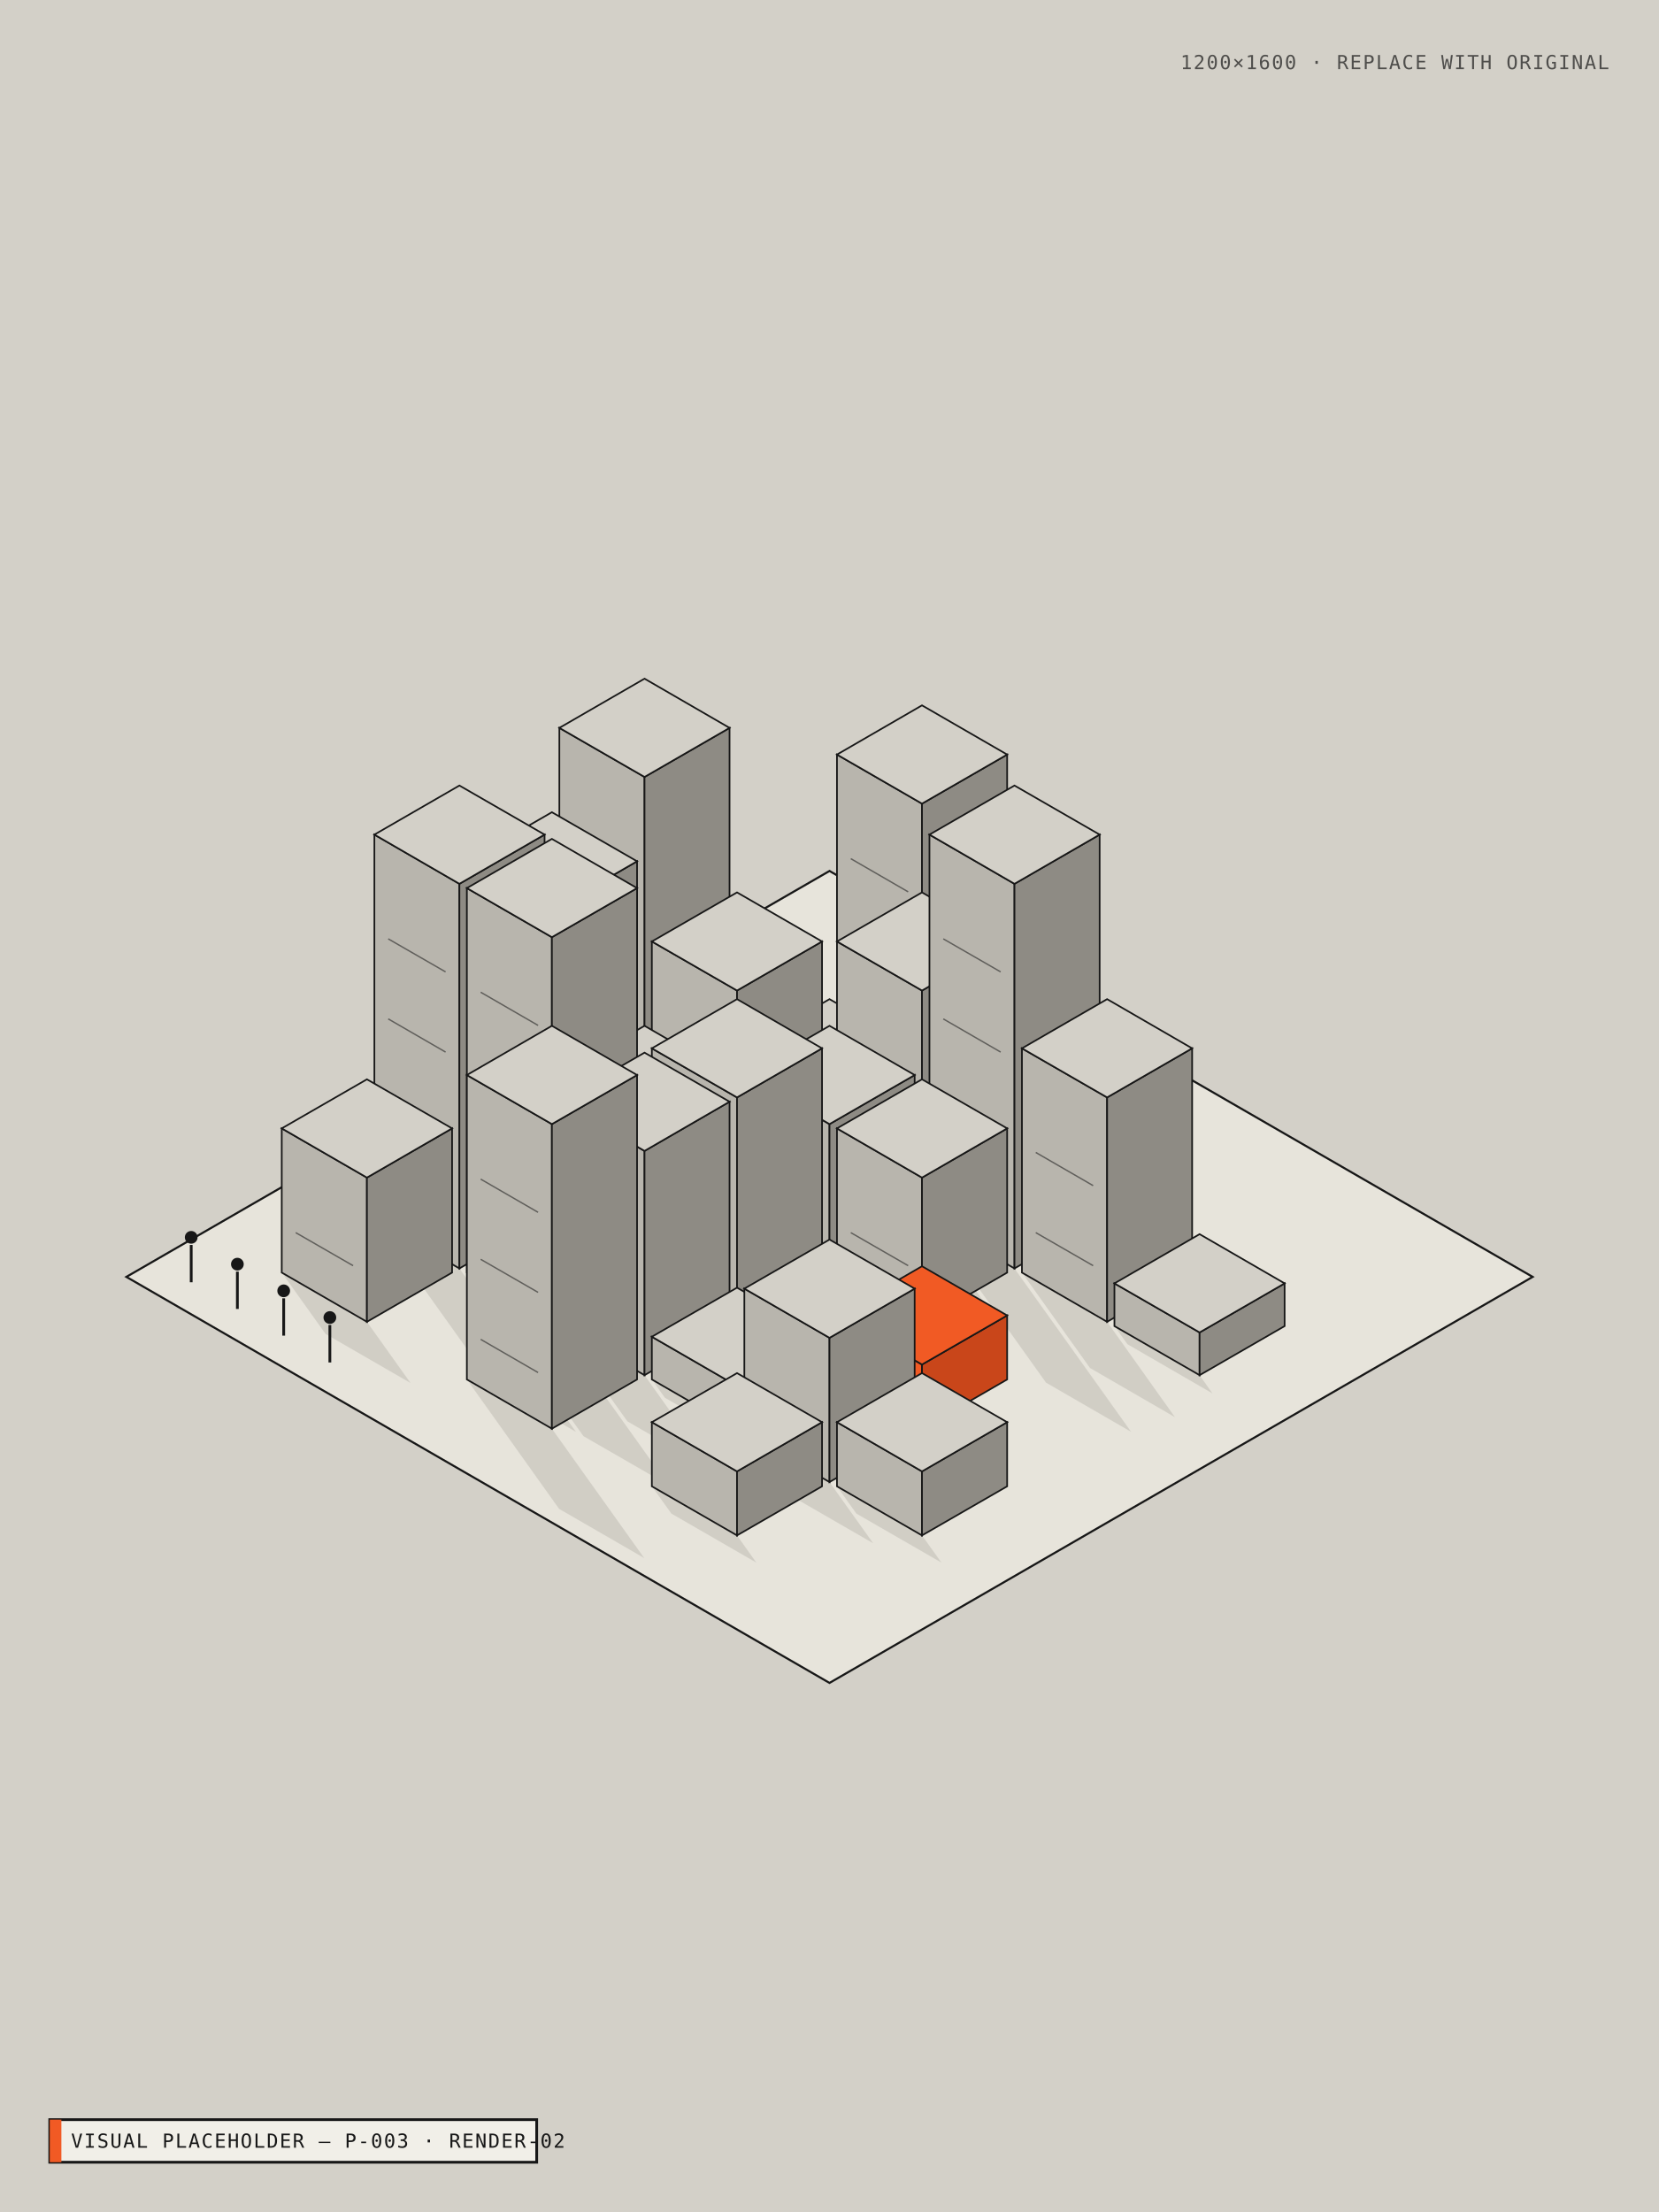
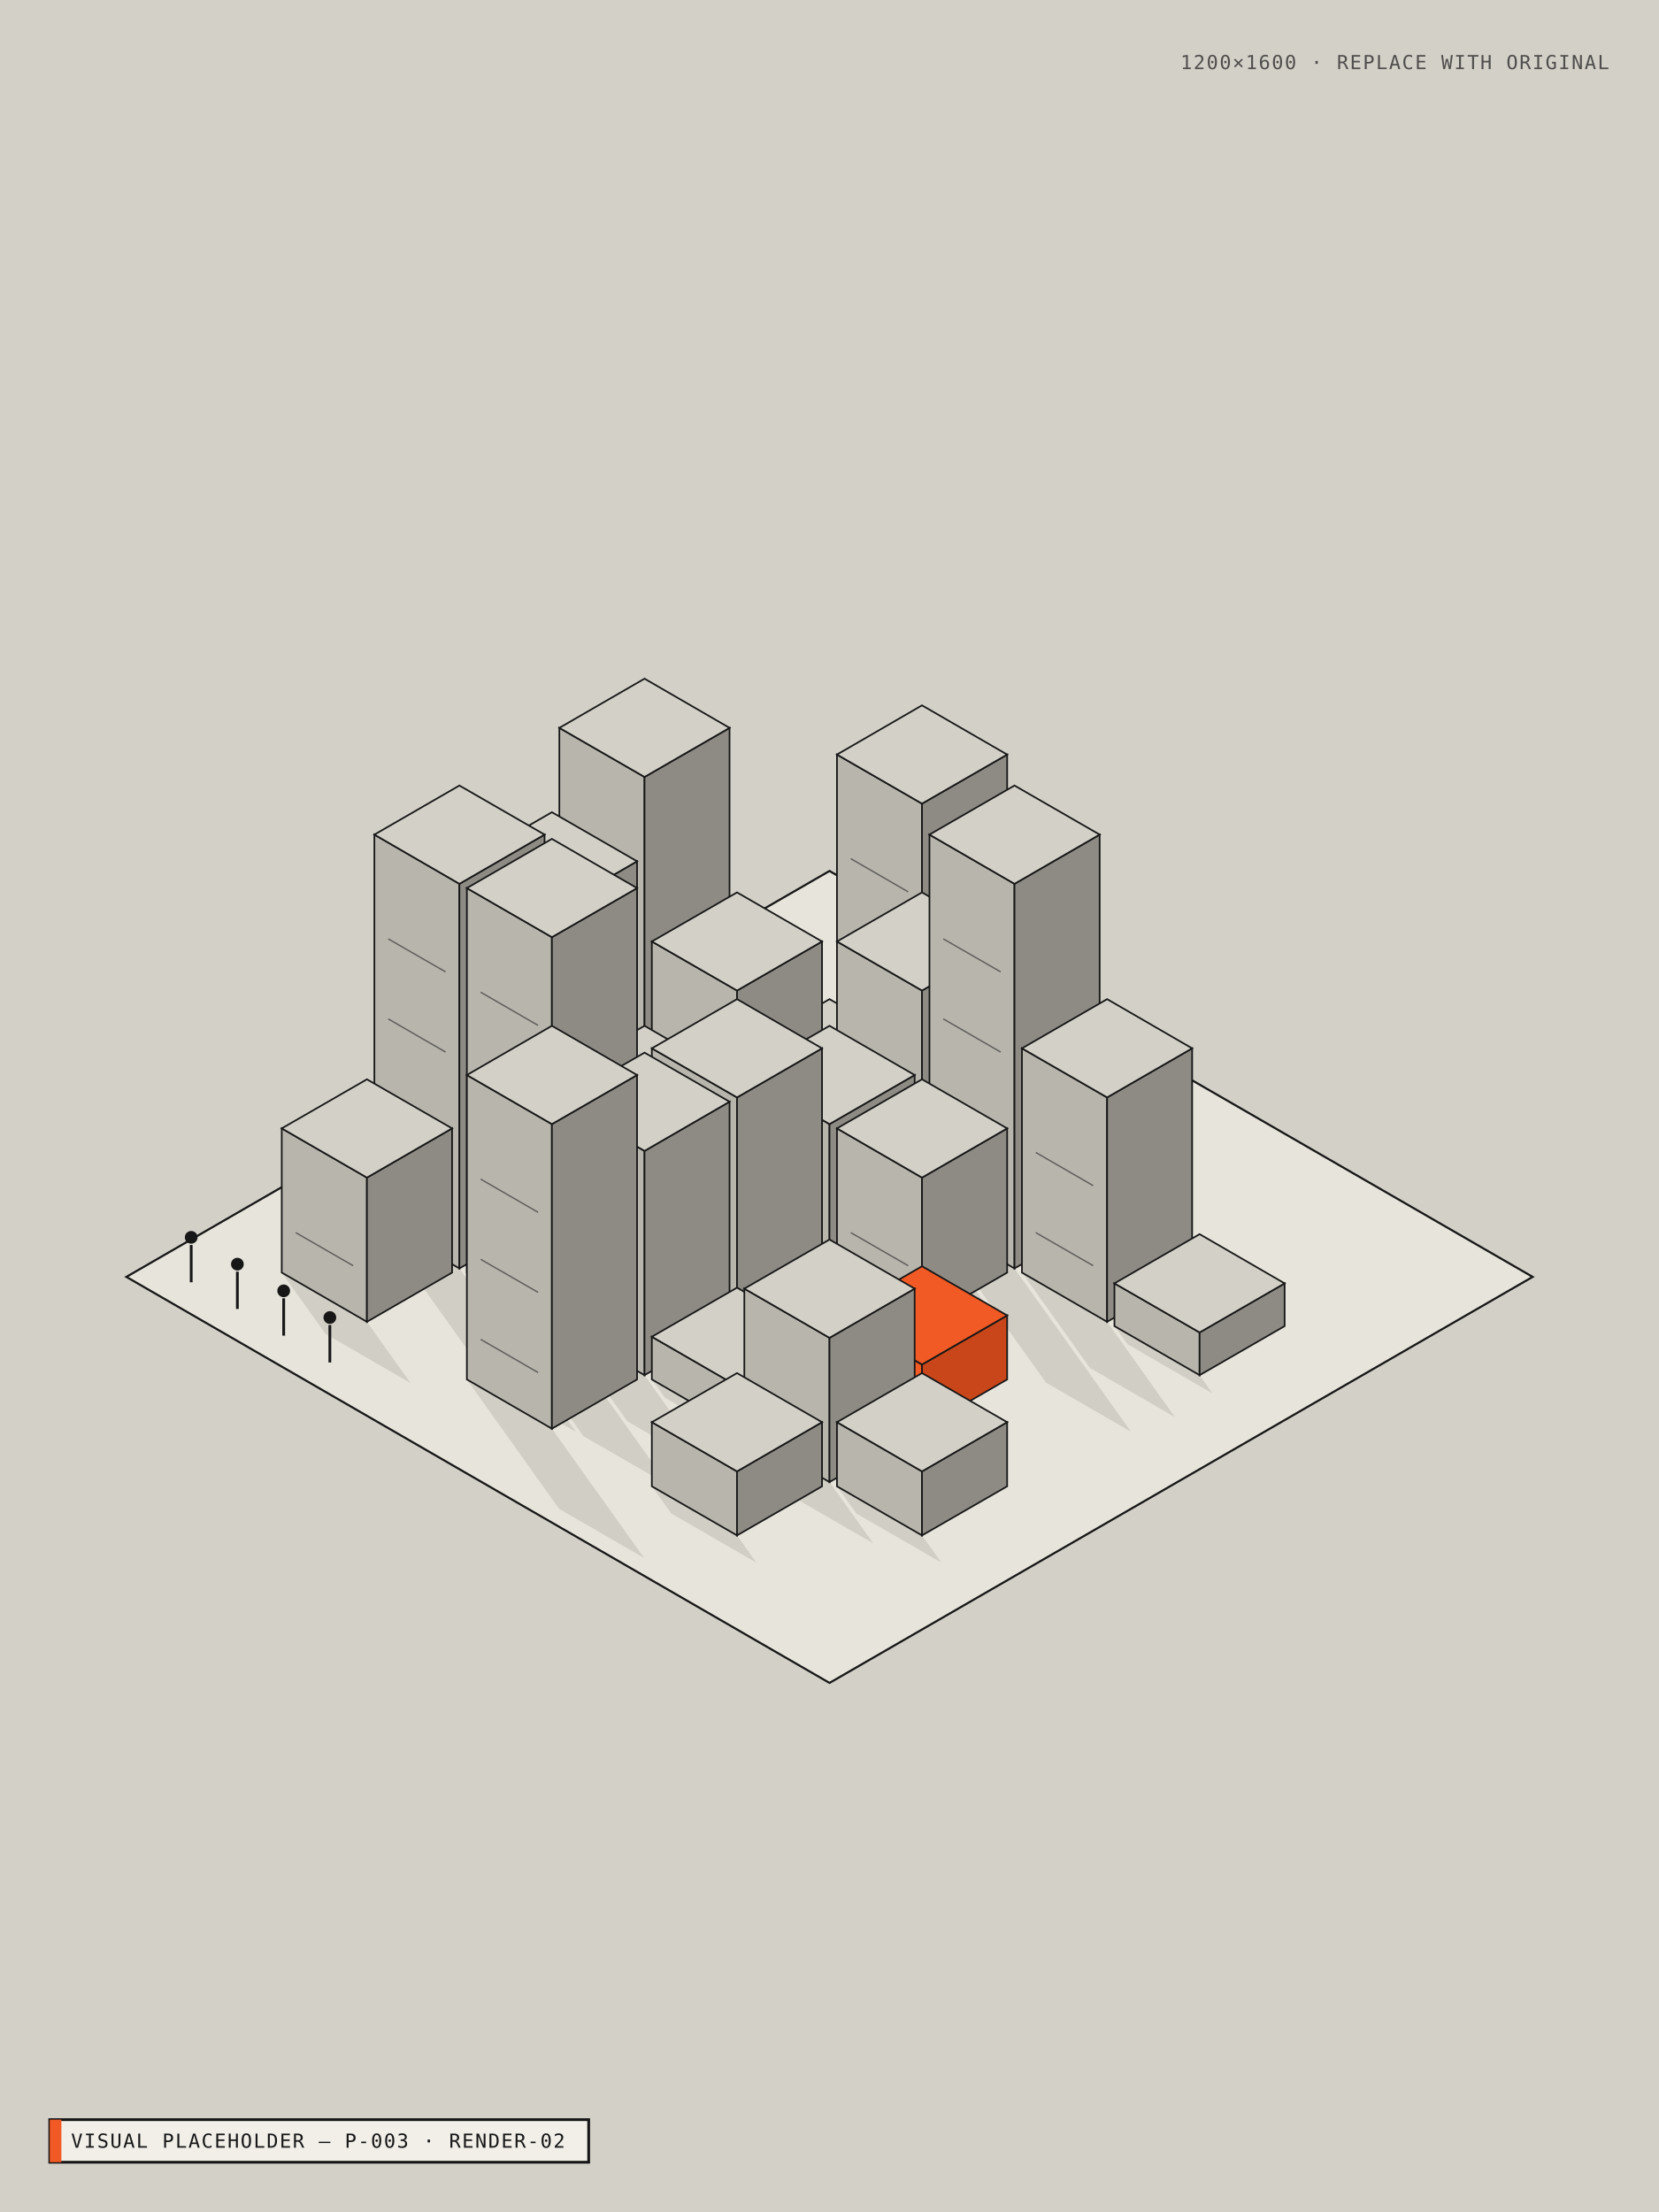
<svg xmlns="http://www.w3.org/2000/svg" viewBox="0 0 1200 1600" width="1200" height="1600">
  <rect width="1200" height="1600" fill="#D3D0C8" />
  <polygon points="600,630 1108.6,923.6 600,1217.3 91.4,923.6" fill="#E7E4DB" stroke="#171717" stroke-width="1.5" />
  <polygon points="605.4,766 666.9,801.5 733.7,895.1 672.1,859.6" fill="#6F6C66" opacity=".18" />
  <polygon points="605.4,766 666.9,801.5 666.9,581.3 605.4,545.8" fill="#B8B5AD" stroke="#171717" stroke-width="1.2" />
  <polygon points="728.5,766 666.9,801.5 666.9,581.3 728.5,545.8" fill="#8E8B84" stroke="#171717" stroke-width="1.2" />
  <polygon points="666.9,510.2 728.5,545.8 666.9,581.3 605.4,545.8" fill="#D3D0C8" stroke="#171717" stroke-width="1.2" />
  <line x1="615.4" y1="737" x2="656.9" y2="761" stroke="#171717" stroke-width="1" opacity=".55" />
  <line x1="615.4" y1="679.1" x2="656.9" y2="703" stroke="#171717" stroke-width="1" opacity=".55" />
  <line x1="615.4" y1="621.1" x2="656.9" y2="645.1" stroke="#171717" stroke-width="1" opacity=".55" />
  <polygon points="404.6,804.6 466.2,840.2 550.5,958.4 488.9,922.9" fill="#6F6C66" opacity=".18" />
  <polygon points="404.6,804.6 466.2,840.2 466.2,562 404.6,526.5" fill="#B8B5AD" stroke="#171717" stroke-width="1.2" />
  <polygon points="527.7,804.6 466.2,840.2 466.2,562 527.7,526.5" fill="#8E8B84" stroke="#171717" stroke-width="1.2" />
  <polygon points="466.2,490.9 527.7,526.5 466.2,562 404.6,526.5" fill="#D3D0C8" stroke="#171717" stroke-width="1.2" />
  <line x1="414.6" y1="775.7" x2="456.1" y2="799.6" stroke="#171717" stroke-width="1" opacity=".55" />
  <line x1="414.6" y1="717.7" x2="456.1" y2="741.7" stroke="#171717" stroke-width="1" opacity=".55" />
  <line x1="414.6" y1="659.8" x2="456.1" y2="683.7" stroke="#171717" stroke-width="1" opacity=".55" />
  <line x1="414.6" y1="601.8" x2="456.1" y2="625.8" stroke="#171717" stroke-width="1" opacity=".55" />
  <polygon points="538.4,804.6 600,840.2 614.1,859.9 552.5,824.3" fill="#6F6C66" opacity=".18" />
  <polygon points="538.4,804.6 600,840.2 600,793.8 538.4,758.3" fill="#B8B5AD" stroke="#171717" stroke-width="1.2" />
  <polygon points="661.6,804.6 600,840.2 600,793.8 661.6,758.3" fill="#8E8B84" stroke="#171717" stroke-width="1.2" />
  <polygon points="600,722.7 661.6,758.3 600,793.8 538.4,758.3" fill="#D3D0C8" stroke="#171717" stroke-width="1.2" />
  <polygon points="672.3,804.6 733.8,840.2 747.9,859.9 686.3,824.3" fill="#6F6C66" opacity=".18" />
  <polygon points="672.3,804.6 733.8,840.2 733.8,793.8 672.3,758.3" fill="#B8B5AD" stroke="#171717" stroke-width="1.2" />
  <polygon points="795.4,804.6 733.8,840.2 733.8,793.8 795.4,758.3" fill="#8E8B84" stroke="#171717" stroke-width="1.2" />
  <polygon points="733.8,722.7 795.4,758.3 733.8,793.8 672.3,758.3" fill="#D3D0C8" stroke="#171717" stroke-width="1.2" />
  <polygon points="337.7,843.3 399.2,878.8 466,972.4 404.4,936.9" fill="#6F6C66" opacity=".18" />
  <polygon points="337.7,843.3 399.2,878.8 399.2,658.6 337.7,623" fill="#B8B5AD" stroke="#171717" stroke-width="1.2" />
  <polygon points="460.8,843.3 399.2,878.8 399.2,658.6 460.8,623" fill="#8E8B84" stroke="#171717" stroke-width="1.2" />
  <polygon points="399.2,587.5 460.8,623 399.2,658.6 337.7,623" fill="#D3D0C8" stroke="#171717" stroke-width="1.2" />
  <line x1="347.7" y1="814.3" x2="389.2" y2="838.3" stroke="#171717" stroke-width="1" opacity=".55" />
  <line x1="347.7" y1="756.3" x2="389.2" y2="780.3" stroke="#171717" stroke-width="1" opacity=".55" />
  <line x1="347.7" y1="698.4" x2="389.2" y2="722.3" stroke="#171717" stroke-width="1" opacity=".55" />
  <polygon points="471.5,843.3 533.1,878.8 582.3,947.8 520.7,912.2" fill="#6F6C66" opacity=".18" />
  <polygon points="471.5,843.3 533.1,878.8 533.1,716.5 471.5,681" fill="#B8B5AD" stroke="#171717" stroke-width="1.2" />
  <polygon points="594.6,843.3 533.1,878.8 533.1,716.5 594.6,681" fill="#8E8B84" stroke="#171717" stroke-width="1.2" />
  <polygon points="533.1,645.5 594.6,681 533.1,716.5 471.5,681" fill="#D3D0C8" stroke="#171717" stroke-width="1.2" />
  <line x1="481.6" y1="814.3" x2="523" y2="838.3" stroke="#171717" stroke-width="1" opacity=".55" />
  <line x1="481.6" y1="756.3" x2="523" y2="780.3" stroke="#171717" stroke-width="1" opacity=".55" />
  <polygon points="605.4,843.3 666.9,878.8 716.1,947.8 654.5,912.2" fill="#6F6C66" opacity=".18" />
  <polygon points="605.4,843.3 666.9,878.8 666.9,716.5 605.4,681" fill="#B8B5AD" stroke="#171717" stroke-width="1.2" />
  <polygon points="728.5,843.3 666.9,878.8 666.9,716.5 728.5,681" fill="#8E8B84" stroke="#171717" stroke-width="1.2" />
  <polygon points="666.9,645.5 728.5,681 666.9,716.5 605.4,681" fill="#D3D0C8" stroke="#171717" stroke-width="1.2" />
  <line x1="615.4" y1="814.3" x2="656.9" y2="838.3" stroke="#171717" stroke-width="1" opacity=".55" />
  <line x1="615.4" y1="756.3" x2="656.9" y2="780.3" stroke="#171717" stroke-width="1" opacity=".55" />
  <polygon points="270.8,881.9 332.3,917.5 416.6,1035.7 355.1,1000.1" fill="#6F6C66" opacity=".18" />
  <polygon points="270.8,881.9 332.3,917.5 332.3,639.3 270.8,603.7" fill="#B8B5AD" stroke="#171717" stroke-width="1.2" />
  <polygon points="393.9,881.9 332.3,917.5 332.3,639.3 393.9,603.7" fill="#8E8B84" stroke="#171717" stroke-width="1.2" />
  <polygon points="332.3,568.2 393.9,603.7 332.3,639.3 270.8,603.7" fill="#D3D0C8" stroke="#171717" stroke-width="1.2" />
  <line x1="280.8" y1="852.9" x2="322.3" y2="876.9" stroke="#171717" stroke-width="1" opacity=".55" />
  <line x1="280.8" y1="795" x2="322.3" y2="818.9" stroke="#171717" stroke-width="1" opacity=".55" />
  <line x1="280.8" y1="737" x2="322.3" y2="761" stroke="#171717" stroke-width="1" opacity=".55" />
  <line x1="280.8" y1="679.1" x2="322.3" y2="703" stroke="#171717" stroke-width="1" opacity=".55" />
  <polygon points="404.6,881.9 466.2,917.5 497.8,961.8 436.2,926.2" fill="#6F6C66" opacity=".18" />
  <polygon points="404.6,881.9 466.2,917.5 466.2,813.1 404.6,777.6" fill="#B8B5AD" stroke="#171717" stroke-width="1.2" />
  <polygon points="527.7,881.9 466.2,917.5 466.2,813.1 527.7,777.6" fill="#8E8B84" stroke="#171717" stroke-width="1.2" />
  <polygon points="466.2,742 527.7,777.6 466.2,813.1 404.6,777.6" fill="#D3D0C8" stroke="#171717" stroke-width="1.2" />
  <line x1="414.6" y1="852.9" x2="456.1" y2="876.9" stroke="#171717" stroke-width="1" opacity=".55" />
  <polygon points="538.4,881.9 600,917.5 631.6,961.8 570.1,926.2" fill="#6F6C66" opacity=".18" />
  <polygon points="538.4,881.9 600,917.5 600,813.1 538.4,777.6" fill="#B8B5AD" stroke="#171717" stroke-width="1.2" />
  <polygon points="661.6,881.9 600,917.5 600,813.1 661.6,777.6" fill="#8E8B84" stroke="#171717" stroke-width="1.2" />
  <polygon points="600,742 661.6,777.6 600,813.1 538.4,777.6" fill="#D3D0C8" stroke="#171717" stroke-width="1.2" />
  <line x1="548.5" y1="852.9" x2="590" y2="876.9" stroke="#171717" stroke-width="1" opacity=".55" />
  <polygon points="672.3,881.9 733.8,917.5 818.2,1035.7 756.6,1000.1" fill="#6F6C66" opacity=".18" />
  <polygon points="672.3,881.9 733.8,917.5 733.8,639.3 672.3,603.7" fill="#B8B5AD" stroke="#171717" stroke-width="1.2" />
  <polygon points="795.4,881.9 733.8,917.5 733.8,639.3 795.4,603.7" fill="#8E8B84" stroke="#171717" stroke-width="1.2" />
  <polygon points="733.8,568.2 795.4,603.7 733.8,639.3 672.3,603.7" fill="#D3D0C8" stroke="#171717" stroke-width="1.2" />
  <line x1="682.3" y1="852.9" x2="723.8" y2="876.9" stroke="#171717" stroke-width="1" opacity=".55" />
  <line x1="682.3" y1="795" x2="723.8" y2="818.9" stroke="#171717" stroke-width="1" opacity=".55" />
  <line x1="682.3" y1="737" x2="723.8" y2="761" stroke="#171717" stroke-width="1" opacity=".55" />
  <line x1="682.3" y1="679.1" x2="723.8" y2="703" stroke="#171717" stroke-width="1" opacity=".55" />
  <polygon points="203.8,920.5 265.4,956.1 297,1000.4 235.5,964.9" fill="#6F6C66" opacity=".18" />
  <polygon points="203.8,920.5 265.4,956.1 265.4,851.8 203.8,816.2" fill="#B8B5AD" stroke="#171717" stroke-width="1.2" />
  <polygon points="327,920.5 265.4,956.1 265.4,851.8 327,816.2" fill="#8E8B84" stroke="#171717" stroke-width="1.2" />
  <polygon points="265.4,780.7 327,816.2 265.4,851.8 203.8,816.2" fill="#D3D0C8" stroke="#171717" stroke-width="1.2" />
  <line x1="213.9" y1="891.6" x2="255.4" y2="915.5" stroke="#171717" stroke-width="1" opacity=".55" />
  <polygon points="337.7,920.5 399.2,956.1 483.6,1074.3 422,1038.8" fill="#6F6C66" opacity=".18" />
  <polygon points="337.7,920.5 399.2,956.1 399.2,677.9 337.7,642.4" fill="#B8B5AD" stroke="#171717" stroke-width="1.2" />
  <polygon points="460.8,920.5 399.2,956.1 399.2,677.9 460.8,642.4" fill="#8E8B84" stroke="#171717" stroke-width="1.2" />
  <polygon points="399.2,606.8 460.8,642.4 399.2,677.9 337.7,642.4" fill="#D3D0C8" stroke="#171717" stroke-width="1.2" />
  <line x1="347.7" y1="891.6" x2="389.2" y2="915.5" stroke="#171717" stroke-width="1" opacity=".55" />
  <line x1="347.7" y1="833.6" x2="389.2" y2="857.6" stroke="#171717" stroke-width="1" opacity=".55" />
  <line x1="347.7" y1="775.7" x2="389.2" y2="799.6" stroke="#171717" stroke-width="1" opacity=".55" />
  <line x1="347.7" y1="717.7" x2="389.2" y2="741.7" stroke="#171717" stroke-width="1" opacity=".55" />
  <polygon points="471.5,920.5 533.1,956.1 582.3,1025.1 520.7,989.5" fill="#6F6C66" opacity=".18" />
  <polygon points="471.5,920.5 533.1,956.1 533.1,793.8 471.5,758.3" fill="#B8B5AD" stroke="#171717" stroke-width="1.2" />
  <polygon points="594.6,920.5 533.1,956.1 533.1,793.8 594.6,758.3" fill="#8E8B84" stroke="#171717" stroke-width="1.2" />
  <polygon points="533.1,722.7 594.6,758.3 533.1,793.8 471.5,758.3" fill="#D3D0C8" stroke="#171717" stroke-width="1.2" />
  <line x1="481.6" y1="891.6" x2="523" y2="915.5" stroke="#171717" stroke-width="1" opacity=".55" />
  <line x1="481.6" y1="833.6" x2="523" y2="857.6" stroke="#171717" stroke-width="1" opacity=".55" />
  <polygon points="605.4,920.5 666.9,956.1 698.5,1000.4 637,964.9" fill="#6F6C66" opacity=".18" />
  <polygon points="605.4,920.5 666.9,956.1 666.9,851.8 605.4,816.2" fill="#B8B5AD" stroke="#171717" stroke-width="1.2" />
  <polygon points="728.5,920.5 666.9,956.1 666.9,851.8 728.5,816.2" fill="#8E8B84" stroke="#171717" stroke-width="1.2" />
  <polygon points="666.9,780.7 728.5,816.2 666.9,851.8 605.4,816.2" fill="#D3D0C8" stroke="#171717" stroke-width="1.2" />
  <line x1="615.4" y1="891.6" x2="656.9" y2="915.5" stroke="#171717" stroke-width="1" opacity=".55" />
  <polygon points="739.2,920.5 800.8,956.1 849.9,1025.1 788.4,989.5" fill="#6F6C66" opacity=".18" />
  <polygon points="739.2,920.5 800.8,956.1 800.8,793.8 739.2,758.3" fill="#B8B5AD" stroke="#171717" stroke-width="1.2" />
  <polygon points="862.3,920.5 800.8,956.1 800.8,793.8 862.3,758.3" fill="#8E8B84" stroke="#171717" stroke-width="1.2" />
  <polygon points="800.8,722.7 862.3,758.3 800.8,793.8 739.2,758.3" fill="#D3D0C8" stroke="#171717" stroke-width="1.2" />
  <line x1="749.2" y1="891.6" x2="790.7" y2="915.5" stroke="#171717" stroke-width="1" opacity=".55" />
  <line x1="749.2" y1="833.6" x2="790.7" y2="857.6" stroke="#171717" stroke-width="1" opacity=".55" />
  <polygon points="404.6,959.2 466.2,994.7 515.3,1063.7 453.8,1028.1" fill="#6F6C66" opacity=".18" />
  <polygon points="404.6,959.2 466.2,994.7 466.2,832.5 404.6,796.9" fill="#B8B5AD" stroke="#171717" stroke-width="1.2" />
  <polygon points="527.7,959.2 466.2,994.7 466.2,832.5 527.7,796.9" fill="#8E8B84" stroke="#171717" stroke-width="1.2" />
  <polygon points="466.2,761.4 527.7,796.9 466.2,832.5 404.6,796.9" fill="#D3D0C8" stroke="#171717" stroke-width="1.2" />
  <line x1="414.6" y1="930.2" x2="456.1" y2="954.2" stroke="#171717" stroke-width="1" opacity=".55" />
  <line x1="414.6" y1="872.3" x2="456.1" y2="896.2" stroke="#171717" stroke-width="1" opacity=".55" />
  <polygon points="806.1,959.2 867.7,994.7 877,1007.9 815.5,972.3" fill="#6F6C66" opacity=".18" />
  <polygon points="806.1,959.2 867.7,994.7 867.7,963.8 806.1,928.3" fill="#B8B5AD" stroke="#171717" stroke-width="1.2" />
  <polygon points="929.2,959.2 867.7,994.7 867.7,963.8 929.2,928.3" fill="#8E8B84" stroke="#171717" stroke-width="1.2" />
  <polygon points="867.7,892.7 929.2,928.3 867.7,963.8 806.1,928.3" fill="#D3D0C8" stroke="#171717" stroke-width="1.2" />
  <polygon points="337.7,997.8 399.2,1033.4 466,1127 404.4,1091.4" fill="#6F6C66" opacity=".18" />
  <polygon points="337.7,997.8 399.2,1033.4 399.2,813.1 337.7,777.6" fill="#B8B5AD" stroke="#171717" stroke-width="1.2" />
  <polygon points="460.8,997.8 399.2,1033.4 399.2,813.1 460.8,777.6" fill="#8E8B84" stroke="#171717" stroke-width="1.2" />
  <polygon points="399.2,742 460.8,777.6 399.2,813.1 337.7,777.6" fill="#D3D0C8" stroke="#171717" stroke-width="1.2" />
  <line x1="347.7" y1="968.8" x2="389.2" y2="992.8" stroke="#171717" stroke-width="1" opacity=".55" />
  <line x1="347.7" y1="910.9" x2="389.2" y2="934.8" stroke="#171717" stroke-width="1" opacity=".55" />
  <line x1="347.7" y1="852.9" x2="389.2" y2="876.9" stroke="#171717" stroke-width="1" opacity=".55" />
  <polygon points="471.5,997.8 533.1,1033.4 542.5,1046.5 480.9,1011" fill="#6F6C66" opacity=".18" />
  <polygon points="471.5,997.8 533.1,1033.4 533.1,1002.5 471.5,966.9" fill="#B8B5AD" stroke="#171717" stroke-width="1.2" />
  <polygon points="594.6,997.8 533.1,1033.4 533.1,1002.5 594.6,966.9" fill="#8E8B84" stroke="#171717" stroke-width="1.2" />
  <polygon points="533.1,931.4 594.6,966.9 533.1,1002.5 471.5,966.9" fill="#D3D0C8" stroke="#171717" stroke-width="1.2" />
  <polygon points="605.4,997.8 666.9,1033.4 681,1053.1 619.4,1017.5" fill="#6F6C66" opacity=".18" />
  <polygon points="605.4,997.8 666.9,1033.4 666.9,987 605.4,951.5" fill="#F15A24" stroke="#171717" stroke-width="1.2" />
  <polygon points="728.5,997.8 666.9,1033.4 666.9,987 728.5,951.5" fill="#C9461A" stroke="#171717" stroke-width="1.2" />
  <polygon points="666.9,915.9 728.5,951.5 666.9,987 605.4,951.5" fill="#F15A24" stroke="#171717" stroke-width="1.2" />
  <polygon points="538.4,1036.5 600,1072 631.6,1116.3 570.1,1080.8" fill="#6F6C66" opacity=".18" />
  <polygon points="538.4,1036.5 600,1072 600,967.7 538.4,932.1" fill="#B8B5AD" stroke="#171717" stroke-width="1.2" />
  <polygon points="661.6,1036.5 600,1072 600,967.7 661.6,932.1" fill="#8E8B84" stroke="#171717" stroke-width="1.2" />
  <polygon points="600,896.6 661.6,932.1 600,967.7 538.4,932.1" fill="#D3D0C8" stroke="#171717" stroke-width="1.2" />
  <line x1="548.5" y1="1007.5" x2="590" y2="1031.4" stroke="#171717" stroke-width="1" opacity=".55" />
  <polygon points="471.5,1075.1 533.1,1110.6 547.1,1130.3 485.6,1094.8" fill="#6F6C66" opacity=".18" />
  <polygon points="471.5,1075.1 533.1,1110.6 533.1,1064.3 471.5,1028.7" fill="#B8B5AD" stroke="#171717" stroke-width="1.2" />
  <polygon points="594.6,1075.1 533.1,1110.6 533.1,1064.3 594.6,1028.7" fill="#8E8B84" stroke="#171717" stroke-width="1.2" />
  <polygon points="533.1,993.2 594.6,1028.7 533.1,1064.3 471.5,1028.7" fill="#D3D0C8" stroke="#171717" stroke-width="1.2" />
  <polygon points="605.4,1075.1 666.9,1110.6 681,1130.3 619.4,1094.8" fill="#6F6C66" opacity=".18" />
  <polygon points="605.4,1075.1 666.9,1110.6 666.9,1064.3 605.4,1028.7" fill="#B8B5AD" stroke="#171717" stroke-width="1.2" />
  <polygon points="728.5,1075.1 666.9,1110.6 666.9,1064.3 728.5,1028.7" fill="#8E8B84" stroke="#171717" stroke-width="1.2" />
  <polygon points="666.9,993.2 728.5,1028.7 666.9,1064.3 605.4,1028.7" fill="#D3D0C8" stroke="#171717" stroke-width="1.2" />
  <line x1="138.3" y1="927.5" x2="138.3" y2="900.5" stroke="#171717" stroke-width="2" />
  <circle cx="138.3" cy="895" r="4.6" fill="#171717" />
  <line x1="171.7" y1="946.8" x2="171.7" y2="919.8" stroke="#171717" stroke-width="2" />
  <circle cx="171.7" cy="914.4" r="4.6" fill="#171717" />
  <line x1="205.2" y1="966.1" x2="205.2" y2="939.1" stroke="#171717" stroke-width="2" />
  <circle cx="205.2" cy="933.7" r="4.6" fill="#171717" />
  <line x1="238.6" y1="985.5" x2="238.6" y2="958.4" stroke="#171717" stroke-width="2" />
  <circle cx="238.6" cy="953" r="4.6" fill="#171717" />
  <g font-family="'IBM Plex Mono', ui-monospace, monospace" font-size="14" letter-spacing="1">
-     <rect x="36" y="1533.2" width="352.2" height="30.8" fill="#F1EFE8" stroke="#171717" stroke-width="2" />
+     <rect x="36" y="1533.2" width="389.8" height="30.8" fill="#F1EFE8" stroke="#171717" stroke-width="2" />
    <rect x="36" y="1533.2" width="8.4" height="30.8" fill="#F15A24" />
    <text x="51.4" y="1553.5" fill="#171717">VISUAL PLACEHOLDER — P-003 · RENDER-02</text>
    <text x="1164" y="50" fill="#171717" text-anchor="end" opacity=".7">1200×1600 · REPLACE WITH ORIGINAL</text>
  </g>
</svg>
